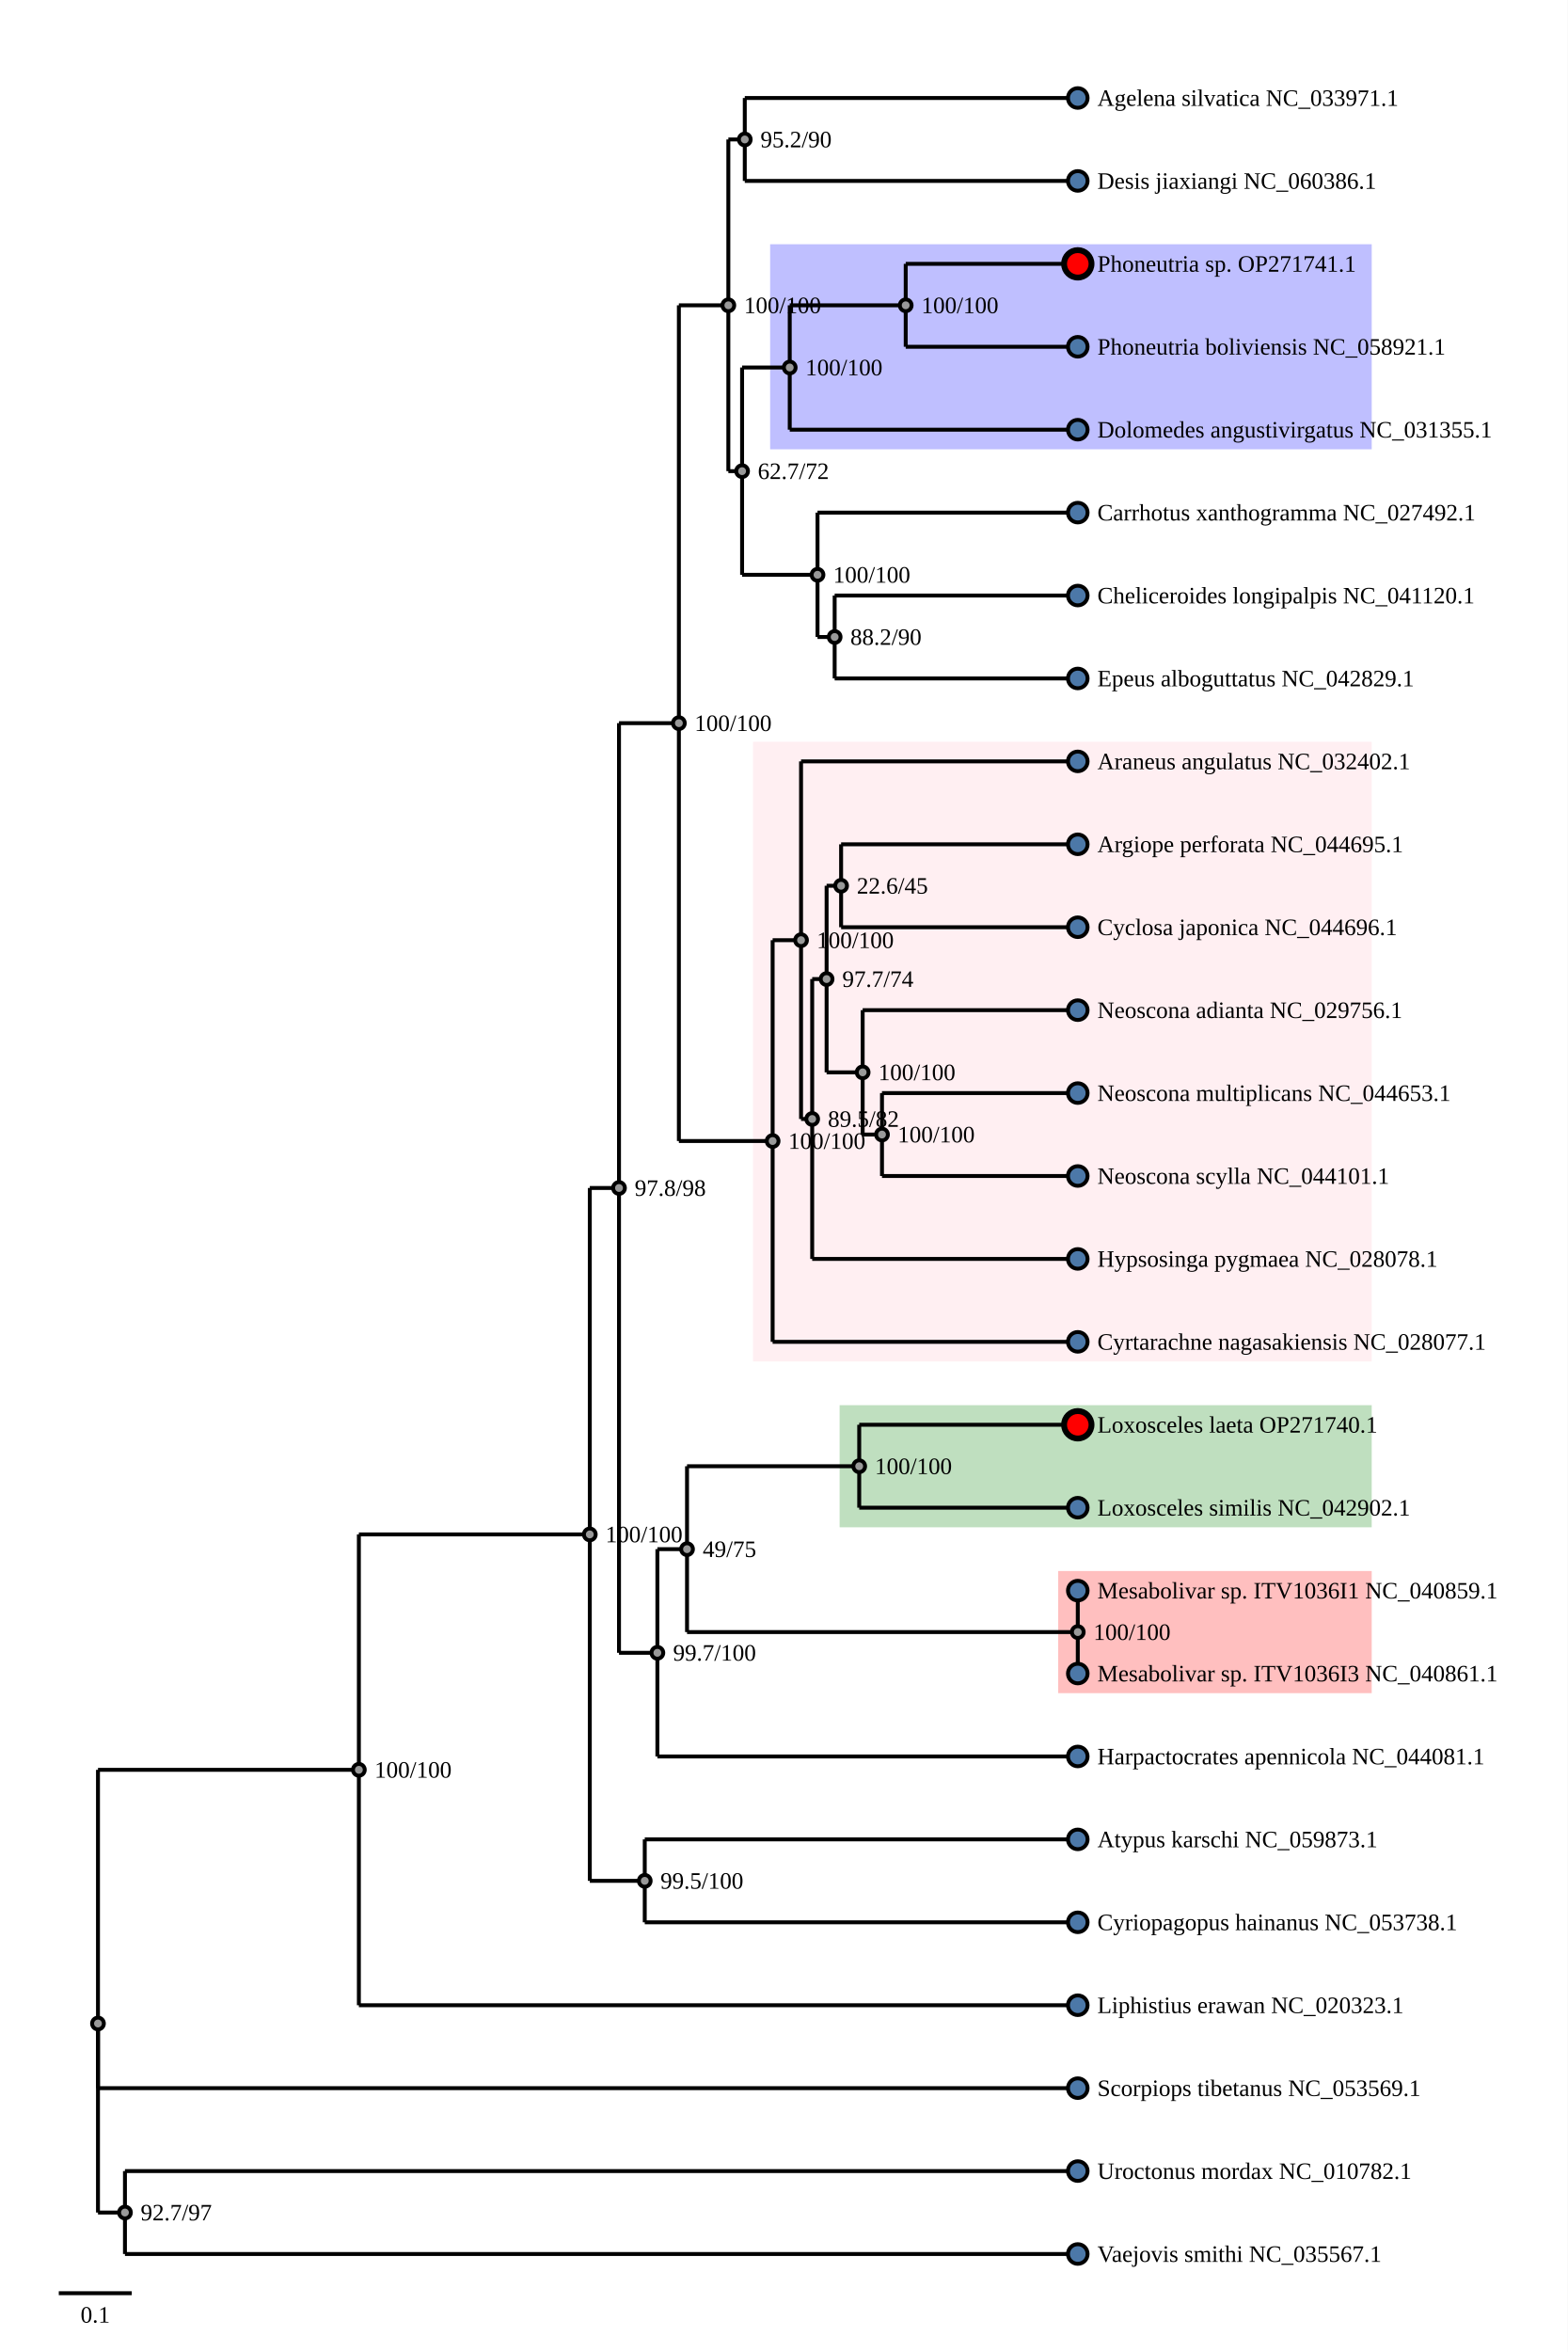
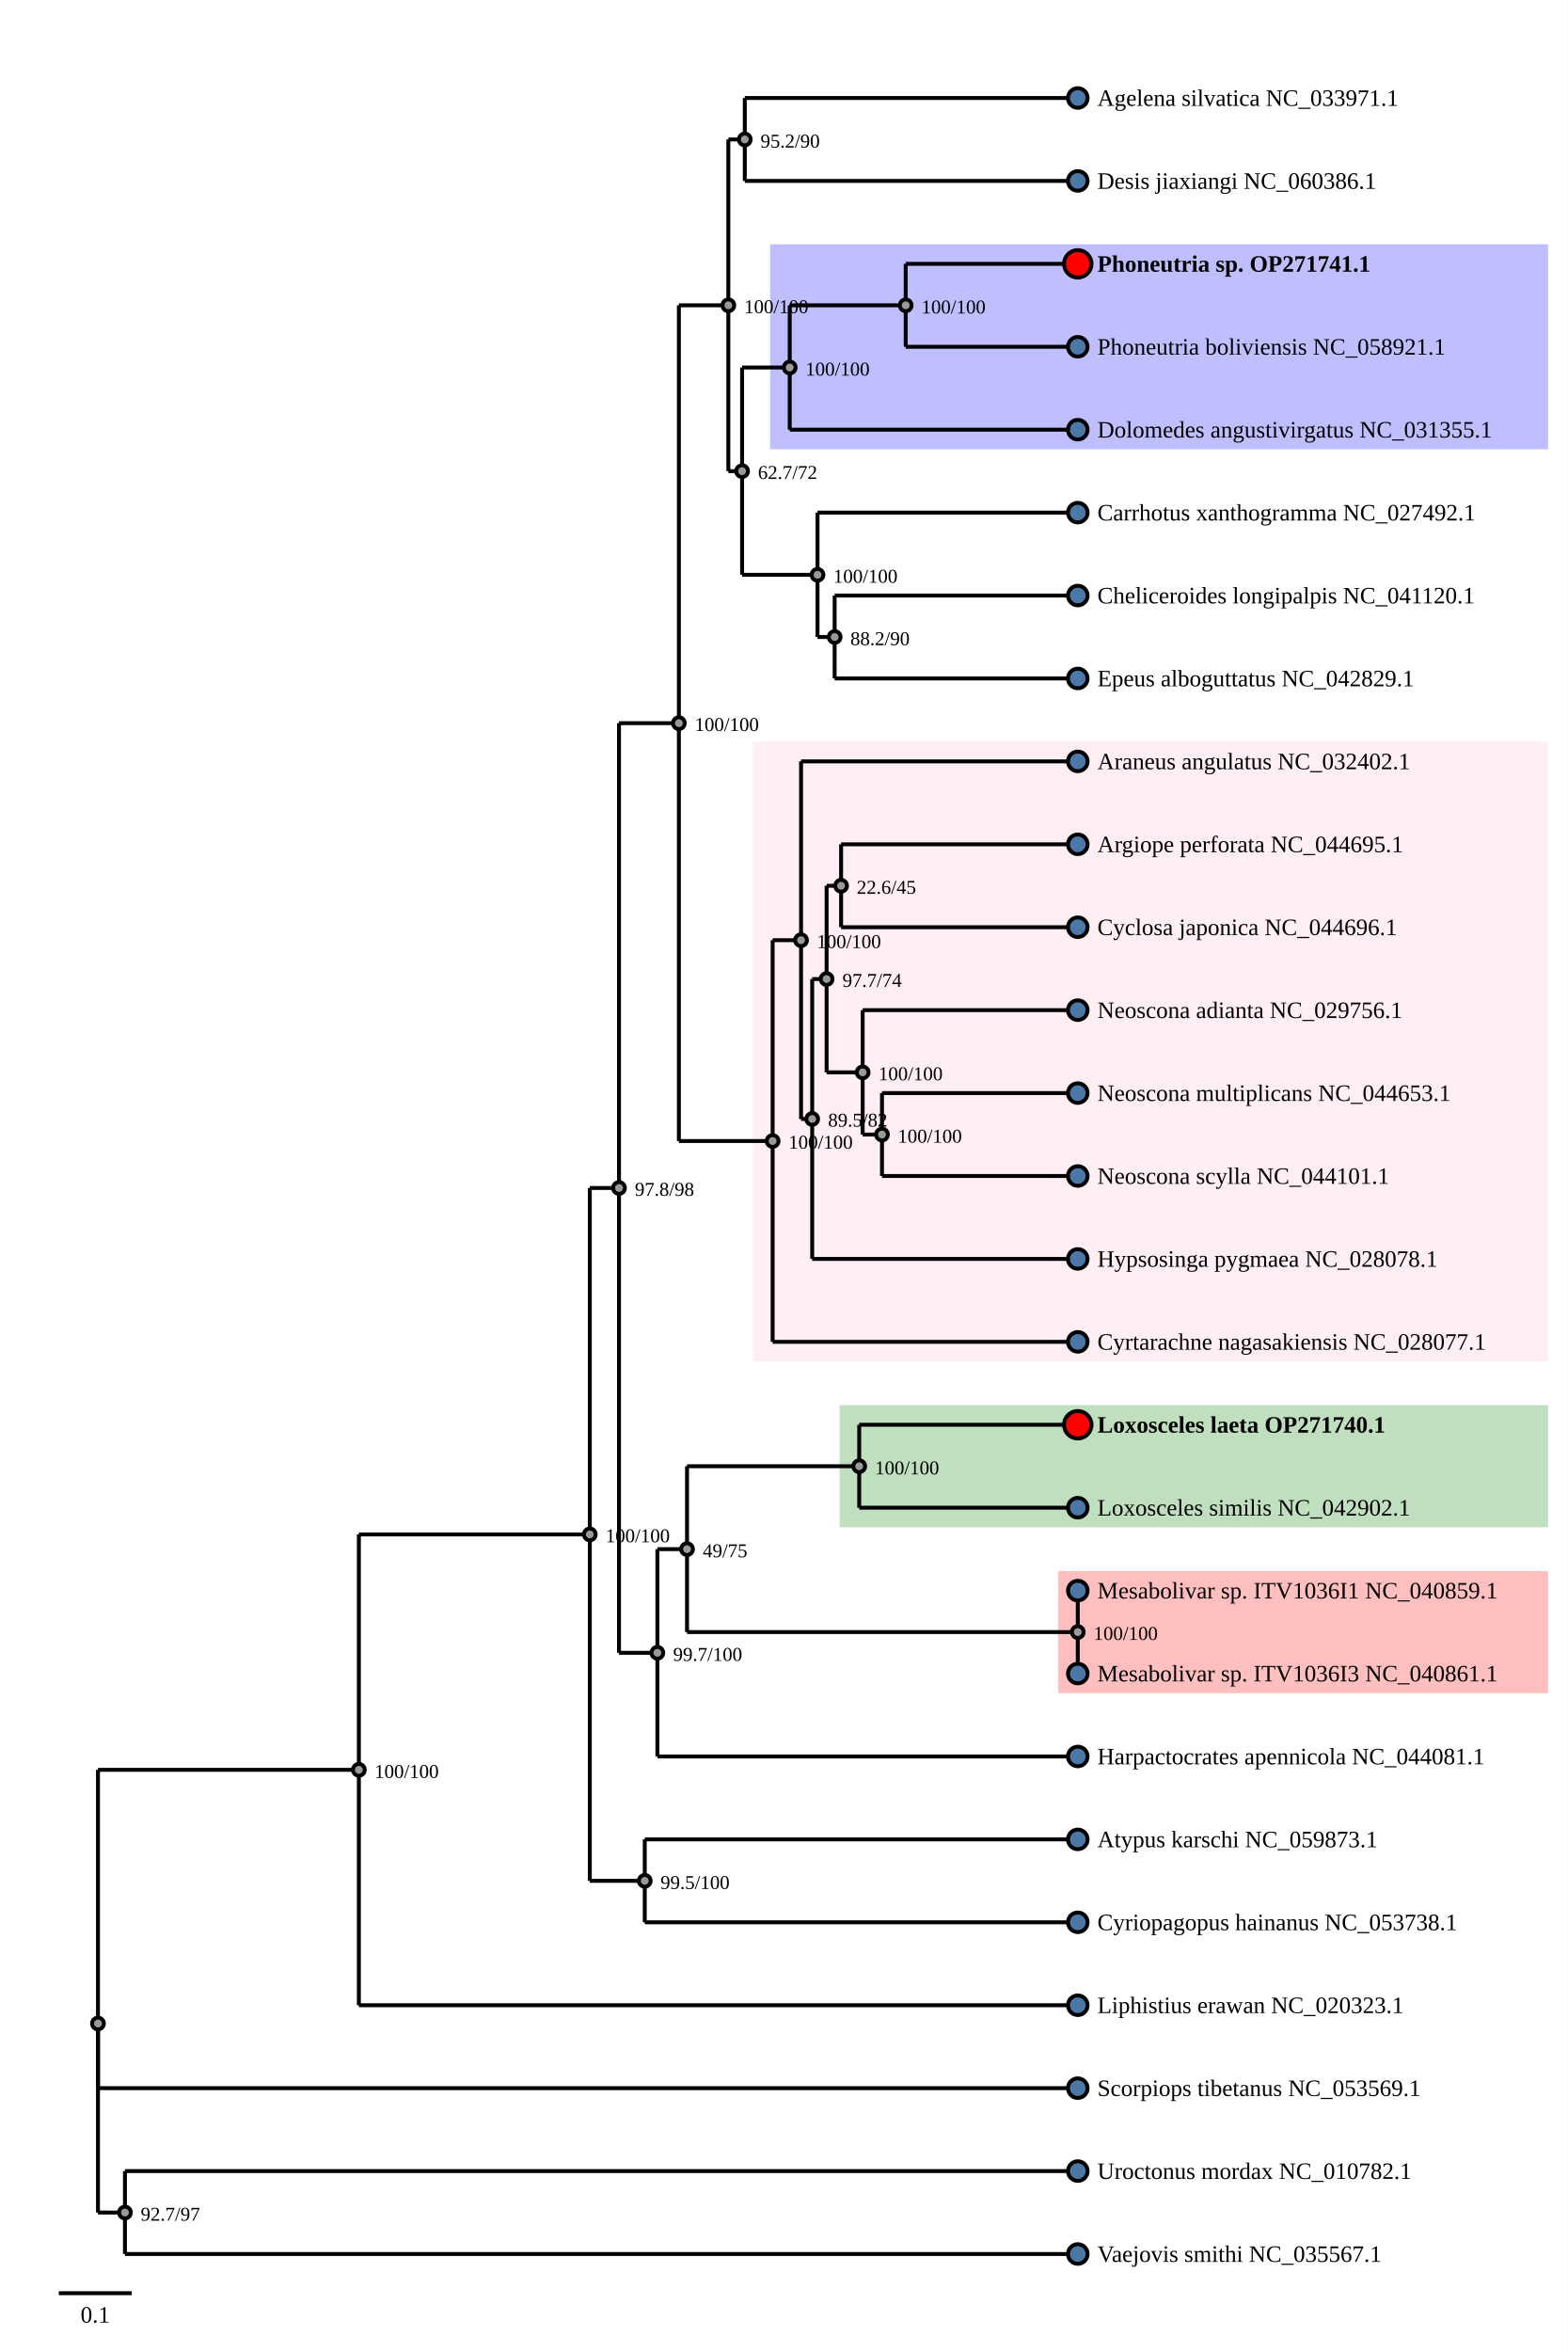
<svg xmlns="http://www.w3.org/2000/svg" width="800" height="1200" viewBox="0 0 800 1200">
  <rect x="0" y="0" width="800" height="1200" fill="white" />
-   <rect x="393.006" y="124.615" width="306.994" height="104.615" fill="blue" opacity="0.25" />
-   <rect x="384.281" y="378.462" width="315.719" height="316.154" fill="pink" opacity="0.25" />
-   <rect x="428.463" y="716.923" width="271.537" height="62.308" fill="green" opacity="0.25" />
-   <rect x="539.999" y="801.538" width="160.001" height="62.308" fill="red" opacity="0.25" />
+   <rect x="393.006" y="124.615" width="396.994" height="104.615" fill="blue" opacity="0.25" />
+   <rect x="384.281" y="378.462" width="405.719" height="316.154" fill="pink" opacity="0.25" />
+   <rect x="428.463" y="716.923" width="361.537" height="62.308" fill="green" opacity="0.25" />
+   <rect x="539.999" y="801.538" width="250.001" height="62.308" fill="red" opacity="0.25" />
  <line x1="50.0" y1="1032.401" x2="50.0" y2="902.971" stroke="black" stroke-width="2" opacity="1.0" />
  <line x1="50.0" y1="902.971" x2="183.133" y2="902.971" stroke="black" stroke-width="2" opacity="1.0" />
  <line x1="50.0" y1="1032.401" x2="50.0" y2="1065.385" stroke="black" stroke-width="2" opacity="1.0" />
  <line x1="50.0" y1="1065.385" x2="550.0" y2="1065.385" stroke="black" stroke-width="2" opacity="1.0" />
  <line x1="50.0" y1="1032.401" x2="50.0" y2="1128.846" stroke="black" stroke-width="2" opacity="1.0" />
  <line x1="50.0" y1="1128.846" x2="63.769" y2="1128.846" stroke="black" stroke-width="2" opacity="1.0" />
  <line x1="183.133" y1="902.971" x2="183.133" y2="782.865" stroke="black" stroke-width="2" opacity="1.0" />
  <line x1="183.133" y1="782.865" x2="300.979" y2="782.865" stroke="black" stroke-width="2" opacity="1.0" />
  <line x1="183.133" y1="902.971" x2="183.133" y2="1023.077" stroke="black" stroke-width="2" opacity="1.0" />
  <line x1="183.133" y1="1023.077" x2="550.0" y2="1023.077" stroke="black" stroke-width="2" opacity="1.0" />
  <line x1="300.979" y1="782.865" x2="300.979" y2="606.115" stroke="black" stroke-width="2" opacity="1.0" />
  <line x1="300.979" y1="606.115" x2="315.882" y2="606.115" stroke="black" stroke-width="2" opacity="1.0" />
  <line x1="300.979" y1="782.865" x2="300.979" y2="959.615" stroke="black" stroke-width="2" opacity="1.0" />
  <line x1="300.979" y1="959.615" x2="329.023" y2="959.615" stroke="black" stroke-width="2" opacity="1.0" />
  <line x1="315.882" y1="606.115" x2="315.882" y2="368.96" stroke="black" stroke-width="2" opacity="1.0" />
  <line x1="315.882" y1="368.96" x2="346.436" y2="368.96" stroke="black" stroke-width="2" opacity="1.0" />
  <line x1="315.882" y1="606.115" x2="315.882" y2="843.269" stroke="black" stroke-width="2" opacity="1.0" />
  <line x1="315.882" y1="843.269" x2="335.467" y2="843.269" stroke="black" stroke-width="2" opacity="1.0" />
  <line x1="346.436" y1="368.96" x2="346.436" y2="155.769" stroke="black" stroke-width="2" opacity="1.0" />
  <line x1="346.436" y1="155.769" x2="371.677" y2="155.769" stroke="black" stroke-width="2" opacity="1.0" />
  <line x1="346.436" y1="368.96" x2="346.436" y2="582.151" stroke="black" stroke-width="2" opacity="1.0" />
  <line x1="346.436" y1="582.151" x2="394.281" y2="582.151" stroke="black" stroke-width="2" opacity="1.0" />
  <line x1="371.677" y1="155.769" x2="371.677" y2="71.154" stroke="black" stroke-width="2" opacity="1.0" />
  <line x1="371.677" y1="71.154" x2="380.065" y2="71.154" stroke="black" stroke-width="2" opacity="1.0" />
  <line x1="371.677" y1="155.769" x2="371.677" y2="240.385" stroke="black" stroke-width="2" opacity="1.0" />
  <line x1="371.677" y1="240.385" x2="378.696" y2="240.385" stroke="black" stroke-width="2" opacity="1.0" />
  <line x1="380.065" y1="71.154" x2="380.065" y2="50.0" stroke="black" stroke-width="2" opacity="1.0" />
  <line x1="380.065" y1="50.0" x2="550.0" y2="50.0" stroke="black" stroke-width="2" opacity="1.0" />
  <line x1="380.065" y1="71.154" x2="380.065" y2="92.308" stroke="black" stroke-width="2" opacity="1.0" />
  <line x1="380.065" y1="92.308" x2="550.0" y2="92.308" stroke="black" stroke-width="2" opacity="1.0" />
  <line x1="378.696" y1="240.385" x2="378.696" y2="187.5" stroke="black" stroke-width="2" opacity="1.0" />
  <line x1="378.696" y1="187.5" x2="403.006" y2="187.5" stroke="black" stroke-width="2" opacity="1.0" />
  <line x1="378.696" y1="240.385" x2="378.696" y2="293.269" stroke="black" stroke-width="2" opacity="1.0" />
  <line x1="378.696" y1="293.269" x2="417.186" y2="293.269" stroke="black" stroke-width="2" opacity="1.0" />
  <line x1="403.006" y1="187.5" x2="403.006" y2="155.769" stroke="black" stroke-width="2" opacity="1.0" />
  <line x1="403.006" y1="155.769" x2="462.187" y2="155.769" stroke="black" stroke-width="2" opacity="1.0" />
  <line x1="403.006" y1="187.5" x2="403.006" y2="219.231" stroke="black" stroke-width="2" opacity="1.0" />
  <line x1="403.006" y1="219.231" x2="550.0" y2="219.231" stroke="black" stroke-width="2" opacity="1.0" />
  <line x1="462.187" y1="155.769" x2="462.187" y2="134.615" stroke="black" stroke-width="2" opacity="1.0" />
  <line x1="462.187" y1="134.615" x2="550.0" y2="134.615" stroke="black" stroke-width="2" opacity="1.0" />
  <line x1="462.187" y1="155.769" x2="462.187" y2="176.923" stroke="black" stroke-width="2" opacity="1.0" />
  <line x1="462.187" y1="176.923" x2="550.0" y2="176.923" stroke="black" stroke-width="2" opacity="1.0" />
  <line x1="417.186" y1="293.269" x2="417.186" y2="261.538" stroke="black" stroke-width="2" opacity="1.0" />
  <line x1="417.186" y1="261.538" x2="550.0" y2="261.538" stroke="black" stroke-width="2" opacity="1.0" />
  <line x1="417.186" y1="293.269" x2="417.186" y2="325.0" stroke="black" stroke-width="2" opacity="1.0" />
  <line x1="417.186" y1="325.0" x2="425.931" y2="325.0" stroke="black" stroke-width="2" opacity="1.0" />
  <line x1="425.931" y1="325.0" x2="425.931" y2="303.846" stroke="black" stroke-width="2" opacity="1.0" />
  <line x1="425.931" y1="303.846" x2="550.0" y2="303.846" stroke="black" stroke-width="2" opacity="1.0" />
  <line x1="425.931" y1="325.0" x2="425.931" y2="346.154" stroke="black" stroke-width="2" opacity="1.0" />
  <line x1="425.931" y1="346.154" x2="550.0" y2="346.154" stroke="black" stroke-width="2" opacity="1.0" />
  <line x1="394.281" y1="582.151" x2="394.281" y2="479.688" stroke="black" stroke-width="2" opacity="1.0" />
  <line x1="394.281" y1="479.688" x2="408.78" y2="479.688" stroke="black" stroke-width="2" opacity="1.0" />
  <line x1="394.281" y1="582.151" x2="394.281" y2="684.615" stroke="black" stroke-width="2" opacity="1.0" />
  <line x1="394.281" y1="684.615" x2="550.0" y2="684.615" stroke="black" stroke-width="2" opacity="1.0" />
  <line x1="408.78" y1="479.688" x2="408.78" y2="388.462" stroke="black" stroke-width="2" opacity="1.0" />
  <line x1="408.78" y1="388.462" x2="550.0" y2="388.462" stroke="black" stroke-width="2" opacity="1.0" />
  <line x1="408.78" y1="479.688" x2="408.78" y2="570.913" stroke="black" stroke-width="2" opacity="1.0" />
  <line x1="408.78" y1="570.913" x2="414.465" y2="570.913" stroke="black" stroke-width="2" opacity="1.0" />
  <line x1="414.465" y1="570.913" x2="414.465" y2="499.519" stroke="black" stroke-width="2" opacity="1.0" />
  <line x1="414.465" y1="499.519" x2="421.821" y2="499.519" stroke="black" stroke-width="2" opacity="1.0" />
  <line x1="414.465" y1="570.913" x2="414.465" y2="642.308" stroke="black" stroke-width="2" opacity="1.0" />
  <line x1="414.465" y1="642.308" x2="550.0" y2="642.308" stroke="black" stroke-width="2" opacity="1.0" />
  <line x1="421.821" y1="499.519" x2="421.821" y2="451.923" stroke="black" stroke-width="2" opacity="1.0" />
  <line x1="421.821" y1="451.923" x2="429.222" y2="451.923" stroke="black" stroke-width="2" opacity="1.0" />
  <line x1="421.821" y1="499.519" x2="421.821" y2="547.115" stroke="black" stroke-width="2" opacity="1.0" />
  <line x1="421.821" y1="547.115" x2="440.219" y2="547.115" stroke="black" stroke-width="2" opacity="1.0" />
  <line x1="429.222" y1="451.923" x2="429.222" y2="430.769" stroke="black" stroke-width="2" opacity="1.0" />
  <line x1="429.222" y1="430.769" x2="550.0" y2="430.769" stroke="black" stroke-width="2" opacity="1.0" />
  <line x1="429.222" y1="451.923" x2="429.222" y2="473.077" stroke="black" stroke-width="2" opacity="1.0" />
  <line x1="429.222" y1="473.077" x2="550.0" y2="473.077" stroke="black" stroke-width="2" opacity="1.0" />
  <line x1="440.219" y1="547.115" x2="440.219" y2="515.385" stroke="black" stroke-width="2" opacity="1.0" />
  <line x1="440.219" y1="515.385" x2="550.0" y2="515.385" stroke="black" stroke-width="2" opacity="1.0" />
  <line x1="440.219" y1="547.115" x2="440.219" y2="578.846" stroke="black" stroke-width="2" opacity="1.0" />
  <line x1="440.219" y1="578.846" x2="450.086" y2="578.846" stroke="black" stroke-width="2" opacity="1.0" />
  <line x1="450.086" y1="578.846" x2="450.086" y2="557.692" stroke="black" stroke-width="2" opacity="1.0" />
  <line x1="450.086" y1="557.692" x2="550.0" y2="557.692" stroke="black" stroke-width="2" opacity="1.0" />
  <line x1="450.086" y1="578.846" x2="450.086" y2="600.0" stroke="black" stroke-width="2" opacity="1.0" />
  <line x1="450.086" y1="600.0" x2="550.0" y2="600.0" stroke="black" stroke-width="2" opacity="1.0" />
  <line x1="335.467" y1="843.269" x2="335.467" y2="790.385" stroke="black" stroke-width="2" opacity="1.0" />
  <line x1="335.467" y1="790.385" x2="350.597" y2="790.385" stroke="black" stroke-width="2" opacity="1.0" />
  <line x1="335.467" y1="843.269" x2="335.467" y2="896.154" stroke="black" stroke-width="2" opacity="1.0" />
  <line x1="335.467" y1="896.154" x2="550.0" y2="896.154" stroke="black" stroke-width="2" opacity="1.0" />
  <line x1="350.597" y1="790.385" x2="350.597" y2="748.077" stroke="black" stroke-width="2" opacity="1.0" />
  <line x1="350.597" y1="748.077" x2="438.463" y2="748.077" stroke="black" stroke-width="2" opacity="1.0" />
  <line x1="350.597" y1="790.385" x2="350.597" y2="832.692" stroke="black" stroke-width="2" opacity="1.0" />
  <line x1="350.597" y1="832.692" x2="549.999" y2="832.692" stroke="black" stroke-width="2" opacity="1.0" />
  <line x1="438.463" y1="748.077" x2="438.463" y2="726.923" stroke="black" stroke-width="2" opacity="1.0" />
  <line x1="438.463" y1="726.923" x2="550.0" y2="726.923" stroke="black" stroke-width="2" opacity="1.0" />
  <line x1="438.463" y1="748.077" x2="438.463" y2="769.231" stroke="black" stroke-width="2" opacity="1.0" />
  <line x1="438.463" y1="769.231" x2="550.0" y2="769.231" stroke="black" stroke-width="2" opacity="1.0" />
  <line x1="549.999" y1="832.692" x2="549.999" y2="811.538" stroke="black" stroke-width="2" opacity="1.0" />
  <line x1="549.999" y1="811.538" x2="550.0" y2="811.538" stroke="black" stroke-width="2" opacity="1.0" />
  <line x1="549.999" y1="832.692" x2="549.999" y2="853.846" stroke="black" stroke-width="2" opacity="1.0" />
  <line x1="549.999" y1="853.846" x2="550.0" y2="853.846" stroke="black" stroke-width="2" opacity="1.0" />
  <line x1="329.023" y1="959.615" x2="329.023" y2="938.462" stroke="black" stroke-width="2" opacity="1.0" />
  <line x1="329.023" y1="938.462" x2="550.0" y2="938.462" stroke="black" stroke-width="2" opacity="1.0" />
  <line x1="329.023" y1="959.615" x2="329.023" y2="980.769" stroke="black" stroke-width="2" opacity="1.0" />
  <line x1="329.023" y1="980.769" x2="550.0" y2="980.769" stroke="black" stroke-width="2" opacity="1.0" />
  <line x1="63.769" y1="1128.846" x2="63.769" y2="1107.692" stroke="black" stroke-width="2" opacity="1.0" />
  <line x1="63.769" y1="1107.692" x2="550.0" y2="1107.692" stroke="black" stroke-width="2" opacity="1.0" />
  <line x1="63.769" y1="1128.846" x2="63.769" y2="1150.0" stroke="black" stroke-width="2" opacity="1.0" />
  <line x1="63.769" y1="1150.0" x2="550.0" y2="1150.0" stroke="black" stroke-width="2" opacity="1.0" />
  <circle cx="50.0" cy="1032.401" r="3" fill="#999" stroke="black" stroke-width="2" opacity="1.0" />
  <circle cx="183.133" cy="902.971" r="3" fill="#999" stroke="black" stroke-width="2" opacity="1.0" />
  <circle cx="300.979" cy="782.865" r="3" fill="#999" stroke="black" stroke-width="2" opacity="1.0" />
  <circle cx="315.882" cy="606.115" r="3" fill="#999" stroke="black" stroke-width="2" opacity="1.0" />
  <circle cx="346.436" cy="368.96" r="3" fill="#999" stroke="black" stroke-width="2" opacity="1.0" />
  <circle cx="371.677" cy="155.769" r="3" fill="#999" stroke="black" stroke-width="2" opacity="1.0" />
  <circle cx="380.065" cy="71.154" r="3" fill="#999" stroke="black" stroke-width="2" opacity="1.0" />
  <circle cx="550.0" cy="50.0" r="5" fill="#4C78A8" stroke="black" stroke-width="2" opacity="1.0" />
  <circle cx="550.0" cy="92.308" r="5" fill="#4C78A8" stroke="black" stroke-width="2" opacity="1.0" />
  <circle cx="378.696" cy="240.385" r="3" fill="#999" stroke="black" stroke-width="2" opacity="1.0" />
  <circle cx="403.006" cy="187.5" r="3" fill="#999" stroke="black" stroke-width="2" opacity="1.0" />
  <circle cx="462.187" cy="155.769" r="3" fill="#999" stroke="black" stroke-width="2" opacity="1.0" />
-   <circle cx="550.0" cy="134.615" r="7" fill="red" stroke="black" stroke-width="3" opacity="1.0" />
+   <circle cx="550.0" cy="134.615" r="7" fill="red" stroke="black" stroke-width="2" opacity="1.0" />
  <circle cx="550.0" cy="176.923" r="5" fill="#4C78A8" stroke="black" stroke-width="2" opacity="1.0" />
  <circle cx="550.0" cy="219.231" r="5" fill="#4C78A8" stroke="black" stroke-width="2" opacity="1.0" />
  <circle cx="417.186" cy="293.269" r="3" fill="#999" stroke="black" stroke-width="2" opacity="1.0" />
  <circle cx="550.0" cy="261.538" r="5" fill="#4C78A8" stroke="black" stroke-width="2" opacity="1.0" />
  <circle cx="425.931" cy="325.0" r="3" fill="#999" stroke="black" stroke-width="2" opacity="1.0" />
  <circle cx="550.0" cy="303.846" r="5" fill="#4C78A8" stroke="black" stroke-width="2" opacity="1.0" />
  <circle cx="550.0" cy="346.154" r="5" fill="#4C78A8" stroke="black" stroke-width="2" opacity="1.0" />
  <circle cx="394.281" cy="582.151" r="3" fill="#999" stroke="black" stroke-width="2" opacity="1.0" />
  <circle cx="408.78" cy="479.688" r="3" fill="#999" stroke="black" stroke-width="2" opacity="1.0" />
  <circle cx="550.0" cy="388.462" r="5" fill="#4C78A8" stroke="black" stroke-width="2" opacity="1.0" />
  <circle cx="414.465" cy="570.913" r="3" fill="#999" stroke="black" stroke-width="2" opacity="1.0" />
  <circle cx="421.821" cy="499.519" r="3" fill="#999" stroke="black" stroke-width="2" opacity="1.0" />
  <circle cx="429.222" cy="451.923" r="3" fill="#999" stroke="black" stroke-width="2" opacity="1.0" />
  <circle cx="550.0" cy="430.769" r="5" fill="#4C78A8" stroke="black" stroke-width="2" opacity="1.0" />
  <circle cx="550.0" cy="473.077" r="5" fill="#4C78A8" stroke="black" stroke-width="2" opacity="1.0" />
  <circle cx="440.219" cy="547.115" r="3" fill="#999" stroke="black" stroke-width="2" opacity="1.0" />
  <circle cx="550.0" cy="515.385" r="5" fill="#4C78A8" stroke="black" stroke-width="2" opacity="1.0" />
  <circle cx="450.086" cy="578.846" r="3" fill="#999" stroke="black" stroke-width="2" opacity="1.0" />
  <circle cx="550.0" cy="557.692" r="5" fill="#4C78A8" stroke="black" stroke-width="2" opacity="1.0" />
  <circle cx="550.0" cy="600.0" r="5" fill="#4C78A8" stroke="black" stroke-width="2" opacity="1.0" />
  <circle cx="550.0" cy="642.308" r="5" fill="#4C78A8" stroke="black" stroke-width="2" opacity="1.0" />
  <circle cx="550.0" cy="684.615" r="5" fill="#4C78A8" stroke="black" stroke-width="2" opacity="1.0" />
  <circle cx="335.467" cy="843.269" r="3" fill="#999" stroke="black" stroke-width="2" opacity="1.0" />
  <circle cx="350.597" cy="790.385" r="3" fill="#999" stroke="black" stroke-width="2" opacity="1.0" />
  <circle cx="438.463" cy="748.077" r="3" fill="#999" stroke="black" stroke-width="2" opacity="1.0" />
-   <circle cx="550.0" cy="726.923" r="7" fill="red" stroke="black" stroke-width="3" opacity="1.0" />
+   <circle cx="550.0" cy="726.923" r="7" fill="red" stroke="black" stroke-width="2" opacity="1.0" />
  <circle cx="550.0" cy="769.231" r="5" fill="#4C78A8" stroke="black" stroke-width="2" opacity="1.0" />
  <circle cx="549.999" cy="832.692" r="3" fill="#999" stroke="black" stroke-width="2" opacity="1.0" />
  <circle cx="550.0" cy="811.538" r="5" fill="#4C78A8" stroke="black" stroke-width="2" opacity="1.0" />
  <circle cx="550.0" cy="853.846" r="5" fill="#4C78A8" stroke="black" stroke-width="2" opacity="1.0" />
  <circle cx="550.0" cy="896.154" r="5" fill="#4C78A8" stroke="black" stroke-width="2" opacity="1.0" />
  <circle cx="329.023" cy="959.615" r="3" fill="#999" stroke="black" stroke-width="2" opacity="1.0" />
  <circle cx="550.0" cy="938.462" r="5" fill="#4C78A8" stroke="black" stroke-width="2" opacity="1.0" />
  <circle cx="550.0" cy="980.769" r="5" fill="#4C78A8" stroke="black" stroke-width="2" opacity="1.0" />
  <circle cx="550.0" cy="1023.077" r="5" fill="#4C78A8" stroke="black" stroke-width="2" opacity="1.0" />
  <circle cx="550.0" cy="1065.385" r="5" fill="#4C78A8" stroke="black" stroke-width="2" opacity="1.0" />
  <circle cx="63.769" cy="1128.846" r="3" fill="#999" stroke="black" stroke-width="2" opacity="1.0" />
  <circle cx="550.0" cy="1107.692" r="5" fill="#4C78A8" stroke="black" stroke-width="2" opacity="1.0" />
  <circle cx="550.0" cy="1150.0" r="5" fill="#4C78A8" stroke="black" stroke-width="2" opacity="1.0" />
-   <text x="191.133" y="906.971" font-size="12" fill="black" text-anchor="start" opacity="1.0">100/100</text>
-   <text x="308.979" y="786.865" font-size="12" fill="black" text-anchor="start" opacity="1.0">100/100</text>
-   <text x="323.882" y="610.115" font-size="12" fill="black" text-anchor="start" opacity="1.0">97.8/98</text>
-   <text x="354.436" y="372.96" font-size="12" fill="black" text-anchor="start" opacity="1.0">100/100</text>
-   <text x="379.677" y="159.769" font-size="12" fill="black" text-anchor="start" opacity="1.0">100/100</text>
-   <text x="388.065" y="75.154" font-size="12" fill="black" text-anchor="start" opacity="1.0">95.2/90</text>
-   <text x="560.0" y="54.0" font-size="12" fill="black" text-anchor="start" opacity="1.0">Agelena silvatica NC_033971.1</text>
-   <text x="560.0" y="96.308" font-size="12" fill="black" text-anchor="start" opacity="1.0">Desis jiaxiangi NC_060386.1</text>
-   <text x="386.696" y="244.385" font-size="12" fill="black" text-anchor="start" opacity="1.0">62.7/72</text>
-   <text x="411.006" y="191.5" font-size="12" fill="black" text-anchor="start" opacity="1.0">100/100</text>
-   <text x="470.187" y="159.769" font-size="12" fill="black" text-anchor="start" opacity="1.0">100/100</text>
-   <text x="560.0" y="138.615" font-size="12" fill="black" text-anchor="start" opacity="1.0">Phoneutria sp. OP271741.1</text>
-   <text x="560.0" y="180.923" font-size="12" fill="black" text-anchor="start" opacity="1.0">Phoneutria boliviensis NC_058921.1</text>
-   <text x="560.0" y="223.231" font-size="12" fill="black" text-anchor="start" opacity="1.0">Dolomedes angustivirgatus NC_031355.1</text>
-   <text x="425.186" y="297.269" font-size="12" fill="black" text-anchor="start" opacity="1.0">100/100</text>
-   <text x="560.0" y="265.538" font-size="12" fill="black" text-anchor="start" opacity="1.0">Carrhotus xanthogramma NC_027492.1</text>
-   <text x="433.931" y="329.0" font-size="12" fill="black" text-anchor="start" opacity="1.0">88.2/90</text>
-   <text x="560.0" y="307.846" font-size="12" fill="black" text-anchor="start" opacity="1.0">Cheliceroides longipalpis NC_041120.1</text>
-   <text x="560.0" y="350.154" font-size="12" fill="black" text-anchor="start" opacity="1.0">Epeus alboguttatus NC_042829.1</text>
-   <text x="402.281" y="586.151" font-size="12" fill="black" text-anchor="start" opacity="1.0">100/100</text>
-   <text x="416.78" y="483.688" font-size="12" fill="black" text-anchor="start" opacity="1.0">100/100</text>
-   <text x="560.0" y="392.462" font-size="12" fill="black" text-anchor="start" opacity="1.0">Araneus angulatus NC_032402.1</text>
-   <text x="422.465" y="574.913" font-size="12" fill="black" text-anchor="start" opacity="1.0">89.5/82</text>
-   <text x="429.821" y="503.519" font-size="12" fill="black" text-anchor="start" opacity="1.0">97.7/74</text>
-   <text x="437.222" y="455.923" font-size="12" fill="black" text-anchor="start" opacity="1.0">22.6/45</text>
-   <text x="560.0" y="434.769" font-size="12" fill="black" text-anchor="start" opacity="1.0">Argiope perforata NC_044695.1</text>
-   <text x="560.0" y="477.077" font-size="12" fill="black" text-anchor="start" opacity="1.0">Cyclosa japonica NC_044696.1</text>
-   <text x="448.219" y="551.115" font-size="12" fill="black" text-anchor="start" opacity="1.0">100/100</text>
-   <text x="560.0" y="519.385" font-size="12" fill="black" text-anchor="start" opacity="1.0">Neoscona adianta NC_029756.1</text>
-   <text x="458.086" y="582.846" font-size="12" fill="black" text-anchor="start" opacity="1.0">100/100</text>
-   <text x="560.0" y="561.692" font-size="12" fill="black" text-anchor="start" opacity="1.0">Neoscona multiplicans NC_044653.1</text>
-   <text x="560.0" y="604.0" font-size="12" fill="black" text-anchor="start" opacity="1.0">Neoscona scylla NC_044101.1</text>
-   <text x="560.0" y="646.308" font-size="12" fill="black" text-anchor="start" opacity="1.0">Hypsosinga pygmaea NC_028078.1</text>
-   <text x="560.0" y="688.615" font-size="12" fill="black" text-anchor="start" opacity="1.0">Cyrtarachne nagasakiensis NC_028077.1</text>
-   <text x="343.467" y="847.269" font-size="12" fill="black" text-anchor="start" opacity="1.0">99.7/100</text>
-   <text x="358.597" y="794.385" font-size="12" fill="black" text-anchor="start" opacity="1.0">49/75</text>
-   <text x="446.463" y="752.077" font-size="12" fill="black" text-anchor="start" opacity="1.0">100/100</text>
-   <text x="560.0" y="730.923" font-size="12" fill="black" text-anchor="start" opacity="1.0">Loxosceles laeta OP271740.1</text>
-   <text x="560.0" y="773.231" font-size="12" fill="black" text-anchor="start" opacity="1.0">Loxosceles similis NC_042902.1</text>
-   <text x="557.999" y="836.692" font-size="12" fill="black" text-anchor="start" opacity="1.0">100/100</text>
-   <text x="560.0" y="815.538" font-size="12" fill="black" text-anchor="start" opacity="1.0">Mesabolivar sp. ITV1036I1 NC_040859.1</text>
-   <text x="560.0" y="857.846" font-size="12" fill="black" text-anchor="start" opacity="1.0">Mesabolivar sp. ITV1036I3 NC_040861.1</text>
-   <text x="560.0" y="900.154" font-size="12" fill="black" text-anchor="start" opacity="1.0">Harpactocrates apennicola NC_044081.1</text>
-   <text x="337.023" y="963.615" font-size="12" fill="black" text-anchor="start" opacity="1.0">99.5/100</text>
-   <text x="560.0" y="942.462" font-size="12" fill="black" text-anchor="start" opacity="1.0">Atypus karschi NC_059873.1</text>
-   <text x="560.0" y="984.769" font-size="12" fill="black" text-anchor="start" opacity="1.0">Cyriopagopus hainanus NC_053738.1</text>
-   <text x="560.0" y="1027.077" font-size="12" fill="black" text-anchor="start" opacity="1.0">Liphistius erawan NC_020323.1</text>
-   <text x="560.0" y="1069.385" font-size="12" fill="black" text-anchor="start" opacity="1.0">Scorpiops tibetanus NC_053569.1</text>
-   <text x="71.769" y="1132.846" font-size="12" fill="black" text-anchor="start" opacity="1.0">92.7/97</text>
-   <text x="560.0" y="1111.692" font-size="12" fill="black" text-anchor="start" opacity="1.0">Uroctonus mordax NC_010782.1</text>
-   <text x="560.0" y="1154.0" font-size="12" fill="black" text-anchor="start" opacity="1.0">Vaejovis smithi NC_035567.1</text>
+   <text x="191.128" y="907.108" font-size="10" fill="black" font-weight="normal" font-style="normal" text-decoration="none" text-anchor="start" opacity="1.0">100/100</text>
+   <text x="309.046" y="786.877" font-size="10" fill="black" font-weight="normal" font-style="normal" text-decoration="none" text-anchor="start" opacity="1.0">100/100</text>
+   <text x="323.952" y="610.123" font-size="10" fill="black" font-weight="normal" font-style="normal" text-decoration="none" text-anchor="start" opacity="1.0">97.8/98</text>
+   <text x="354.511" y="372.964" font-size="10" fill="black" font-weight="normal" font-style="normal" text-decoration="none" text-anchor="start" opacity="1.0">100/100</text>
+   <text x="379.746" y="159.778" font-size="10" fill="black" font-weight="normal" font-style="normal" text-decoration="none" text-anchor="start" opacity="1.0">100/100</text>
+   <text x="388.085" y="75.305" font-size="10" fill="black" font-weight="normal" font-style="normal" text-decoration="none" text-anchor="start" opacity="1.0">95.2/90</text>
+   <text x="560.007" y="54.003" font-size="12" fill="black" font-weight="normal" font-style="normal" text-decoration="none" text-anchor="start" opacity="1.0">Agelena silvatica NC_033971.1</text>
+   <text x="560.007" y="96.311" font-size="12" fill="black" font-weight="normal" font-style="normal" text-decoration="none" text-anchor="start" opacity="1.0">Desis jiaxiangi NC_060386.1</text>
+   <text x="386.788" y="244.359" font-size="10" fill="black" font-weight="normal" font-style="normal" text-decoration="none" text-anchor="start" opacity="1.0">62.7/72</text>
+   <text x="411.017" y="191.637" font-size="10" fill="black" font-weight="normal" font-style="normal" text-decoration="none" text-anchor="start" opacity="1.0">100/100</text>
+   <text x="470.19" y="159.929" font-size="10" fill="black" font-weight="normal" font-style="normal" text-decoration="none" text-anchor="start" opacity="1.0">100/100</text>
+   <text x="560.007" y="138.618" font-size="12" fill="black" font-weight="bold" font-style="normal" text-decoration="none" text-anchor="start" opacity="1.0">Phoneutria sp. OP271741.1</text>
+   <text x="560.007" y="180.926" font-size="12" fill="black" font-weight="normal" font-style="normal" text-decoration="none" text-anchor="start" opacity="1.0">Phoneutria boliviensis NC_058921.1</text>
+   <text x="560.007" y="223.234" font-size="12" fill="black" font-weight="normal" font-style="normal" text-decoration="none" text-anchor="start" opacity="1.0">Dolomedes angustivirgatus NC_031355.1</text>
+   <text x="425.253" y="297.316" font-size="10" fill="black" font-weight="normal" font-style="normal" text-decoration="none" text-anchor="start" opacity="1.0">100/100</text>
+   <text x="560.007" y="265.541" font-size="12" fill="black" font-weight="normal" font-style="normal" text-decoration="none" text-anchor="start" opacity="1.0">Carrhotus xanthogramma NC_027492.1</text>
+   <text x="433.941" y="329.158" font-size="10" fill="black" font-weight="normal" font-style="normal" text-decoration="none" text-anchor="start" opacity="1.0">88.2/90</text>
+   <text x="560.007" y="307.849" font-size="12" fill="black" font-weight="normal" font-style="normal" text-decoration="none" text-anchor="start" opacity="1.0">Cheliceroides longipalpis NC_041120.1</text>
+   <text x="560.007" y="350.157" font-size="12" fill="black" font-weight="normal" font-style="normal" text-decoration="none" text-anchor="start" opacity="1.0">Epeus alboguttatus NC_042829.1</text>
+   <text x="402.383" y="586.065" font-size="10" fill="black" font-weight="normal" font-style="normal" text-decoration="none" text-anchor="start" opacity="1.0">100/100</text>
+   <text x="416.815" y="483.708" font-size="10" fill="black" font-weight="normal" font-style="normal" text-decoration="none" text-anchor="start" opacity="1.0">100/100</text>
+   <text x="560.007" y="392.464" font-size="12" fill="black" font-weight="normal" font-style="normal" text-decoration="none" text-anchor="start" opacity="1.0">Araneus angulatus NC_032402.1</text>
+   <text x="422.564" y="574.806" font-size="10" fill="black" font-weight="normal" font-style="normal" text-decoration="none" text-anchor="start" opacity="1.0">89.5/82</text>
+   <text x="429.905" y="503.513" font-size="10" fill="black" font-weight="normal" font-style="normal" text-decoration="none" text-anchor="start" opacity="1.0">97.7/74</text>
+   <text x="437.201" y="456.02" font-size="10" fill="black" font-weight="normal" font-style="normal" text-decoration="none" text-anchor="start" opacity="1.0">22.6/45</text>
+   <text x="560.007" y="434.772" font-size="12" fill="black" font-weight="normal" font-style="normal" text-decoration="none" text-anchor="start" opacity="1.0">Argiope perforata NC_044695.1</text>
+   <text x="560.007" y="477.08" font-size="12" fill="black" font-weight="normal" font-style="normal" text-decoration="none" text-anchor="start" opacity="1.0">Cyclosa japonica NC_044696.1</text>
+   <text x="448.288" y="551.156" font-size="10" fill="black" font-weight="normal" font-style="normal" text-decoration="none" text-anchor="start" opacity="1.0">100/100</text>
+   <text x="560.007" y="519.387" font-size="12" fill="black" font-weight="normal" font-style="normal" text-decoration="none" text-anchor="start" opacity="1.0">Neoscona adianta NC_029756.1</text>
+   <text x="458.099" y="582.993" font-size="10" fill="black" font-weight="normal" font-style="normal" text-decoration="none" text-anchor="start" opacity="1.0">100/100</text>
+   <text x="560.007" y="561.695" font-size="12" fill="black" font-weight="normal" font-style="normal" text-decoration="none" text-anchor="start" opacity="1.0">Neoscona multiplicans NC_044653.1</text>
+   <text x="560.007" y="604.003" font-size="12" fill="black" font-weight="normal" font-style="normal" text-decoration="none" text-anchor="start" opacity="1.0">Neoscona scylla NC_044101.1</text>
+   <text x="560.007" y="646.311" font-size="12" fill="black" font-weight="normal" font-style="normal" text-decoration="none" text-anchor="start" opacity="1.0">Hypsosinga pygmaea NC_028078.1</text>
+   <text x="560.007" y="688.618" font-size="12" fill="black" font-weight="normal" font-style="normal" text-decoration="none" text-anchor="start" opacity="1.0">Cyrtarachne nagasakiensis NC_028077.1</text>
+   <text x="343.475" y="847.389" font-size="10" fill="black" font-weight="normal" font-style="normal" text-decoration="none" text-anchor="start" opacity="1.0">99.7/100</text>
+   <text x="358.61" y="794.521" font-size="10" fill="black" font-weight="normal" font-style="normal" text-decoration="none" text-anchor="start" opacity="1.0">49/75</text>
+   <text x="446.471" y="752.235" font-size="10" fill="black" font-weight="normal" font-style="normal" text-decoration="none" text-anchor="start" opacity="1.0">100/100</text>
+   <text x="560.007" y="730.926" font-size="12" fill="black" font-weight="bold" font-style="normal" text-decoration="none" text-anchor="start" opacity="1.0">Loxosceles laeta OP271740.1</text>
+   <text x="560.007" y="773.234" font-size="12" fill="black" font-weight="normal" font-style="normal" text-decoration="none" text-anchor="start" opacity="1.0">Loxosceles similis NC_042902.1</text>
+   <text x="558.059" y="836.709" font-size="10" fill="black" font-weight="normal" font-style="normal" text-decoration="none" text-anchor="start" opacity="1.0">100/100</text>
+   <text x="560.012" y="815.538" font-size="12" fill="black" font-weight="normal" font-style="normal" text-decoration="none" text-anchor="start" opacity="1.0">Mesabolivar sp. ITV1036I1 NC_040859.1</text>
+   <text x="560.007" y="857.849" font-size="12" fill="black" font-weight="normal" font-style="normal" text-decoration="none" text-anchor="start" opacity="1.0">Mesabolivar sp. ITV1036I3 NC_040861.1</text>
+   <text x="560.007" y="900.157" font-size="12" fill="black" font-weight="normal" font-style="normal" text-decoration="none" text-anchor="start" opacity="1.0">Harpactocrates apennicola NC_044081.1</text>
+   <text x="337.034" y="963.784" font-size="10" fill="black" font-weight="normal" font-style="normal" text-decoration="none" text-anchor="start" opacity="1.0">99.5/100</text>
+   <text x="560.007" y="942.464" font-size="12" fill="black" font-weight="normal" font-style="normal" text-decoration="none" text-anchor="start" opacity="1.0">Atypus karschi NC_059873.1</text>
+   <text x="560.007" y="984.772" font-size="12" fill="black" font-weight="normal" font-style="normal" text-decoration="none" text-anchor="start" opacity="1.0">Cyriopagopus hainanus NC_053738.1</text>
+   <text x="560.007" y="1027.08" font-size="12" fill="black" font-weight="normal" font-style="normal" text-decoration="none" text-anchor="start" opacity="1.0">Liphistius erawan NC_020323.1</text>
+   <text x="560.007" y="1069.387" font-size="12" fill="black" font-weight="normal" font-style="normal" text-decoration="none" text-anchor="start" opacity="1.0">Scorpiops tibetanus NC_053569.1</text>
+   <text x="71.786" y="1133.002" font-size="10" fill="black" font-weight="normal" font-style="normal" text-decoration="none" text-anchor="start" opacity="1.0">92.7/97</text>
+   <text x="560.007" y="1111.695" font-size="12" fill="black" font-weight="normal" font-style="normal" text-decoration="none" text-anchor="start" opacity="1.0">Uroctonus mordax NC_010782.1</text>
+   <text x="560.007" y="1154.003" font-size="12" fill="black" font-weight="normal" font-style="normal" text-decoration="none" text-anchor="start" opacity="1.0">Vaejovis smithi NC_035567.1</text>
  <line x1="30" y1="1170" x2="67.246" y2="1170" stroke="black" stroke-width="2" />
  <text x="48.623" y="1185" text-anchor="middle" font-size="12" fill="black">0.1</text>
</svg>
